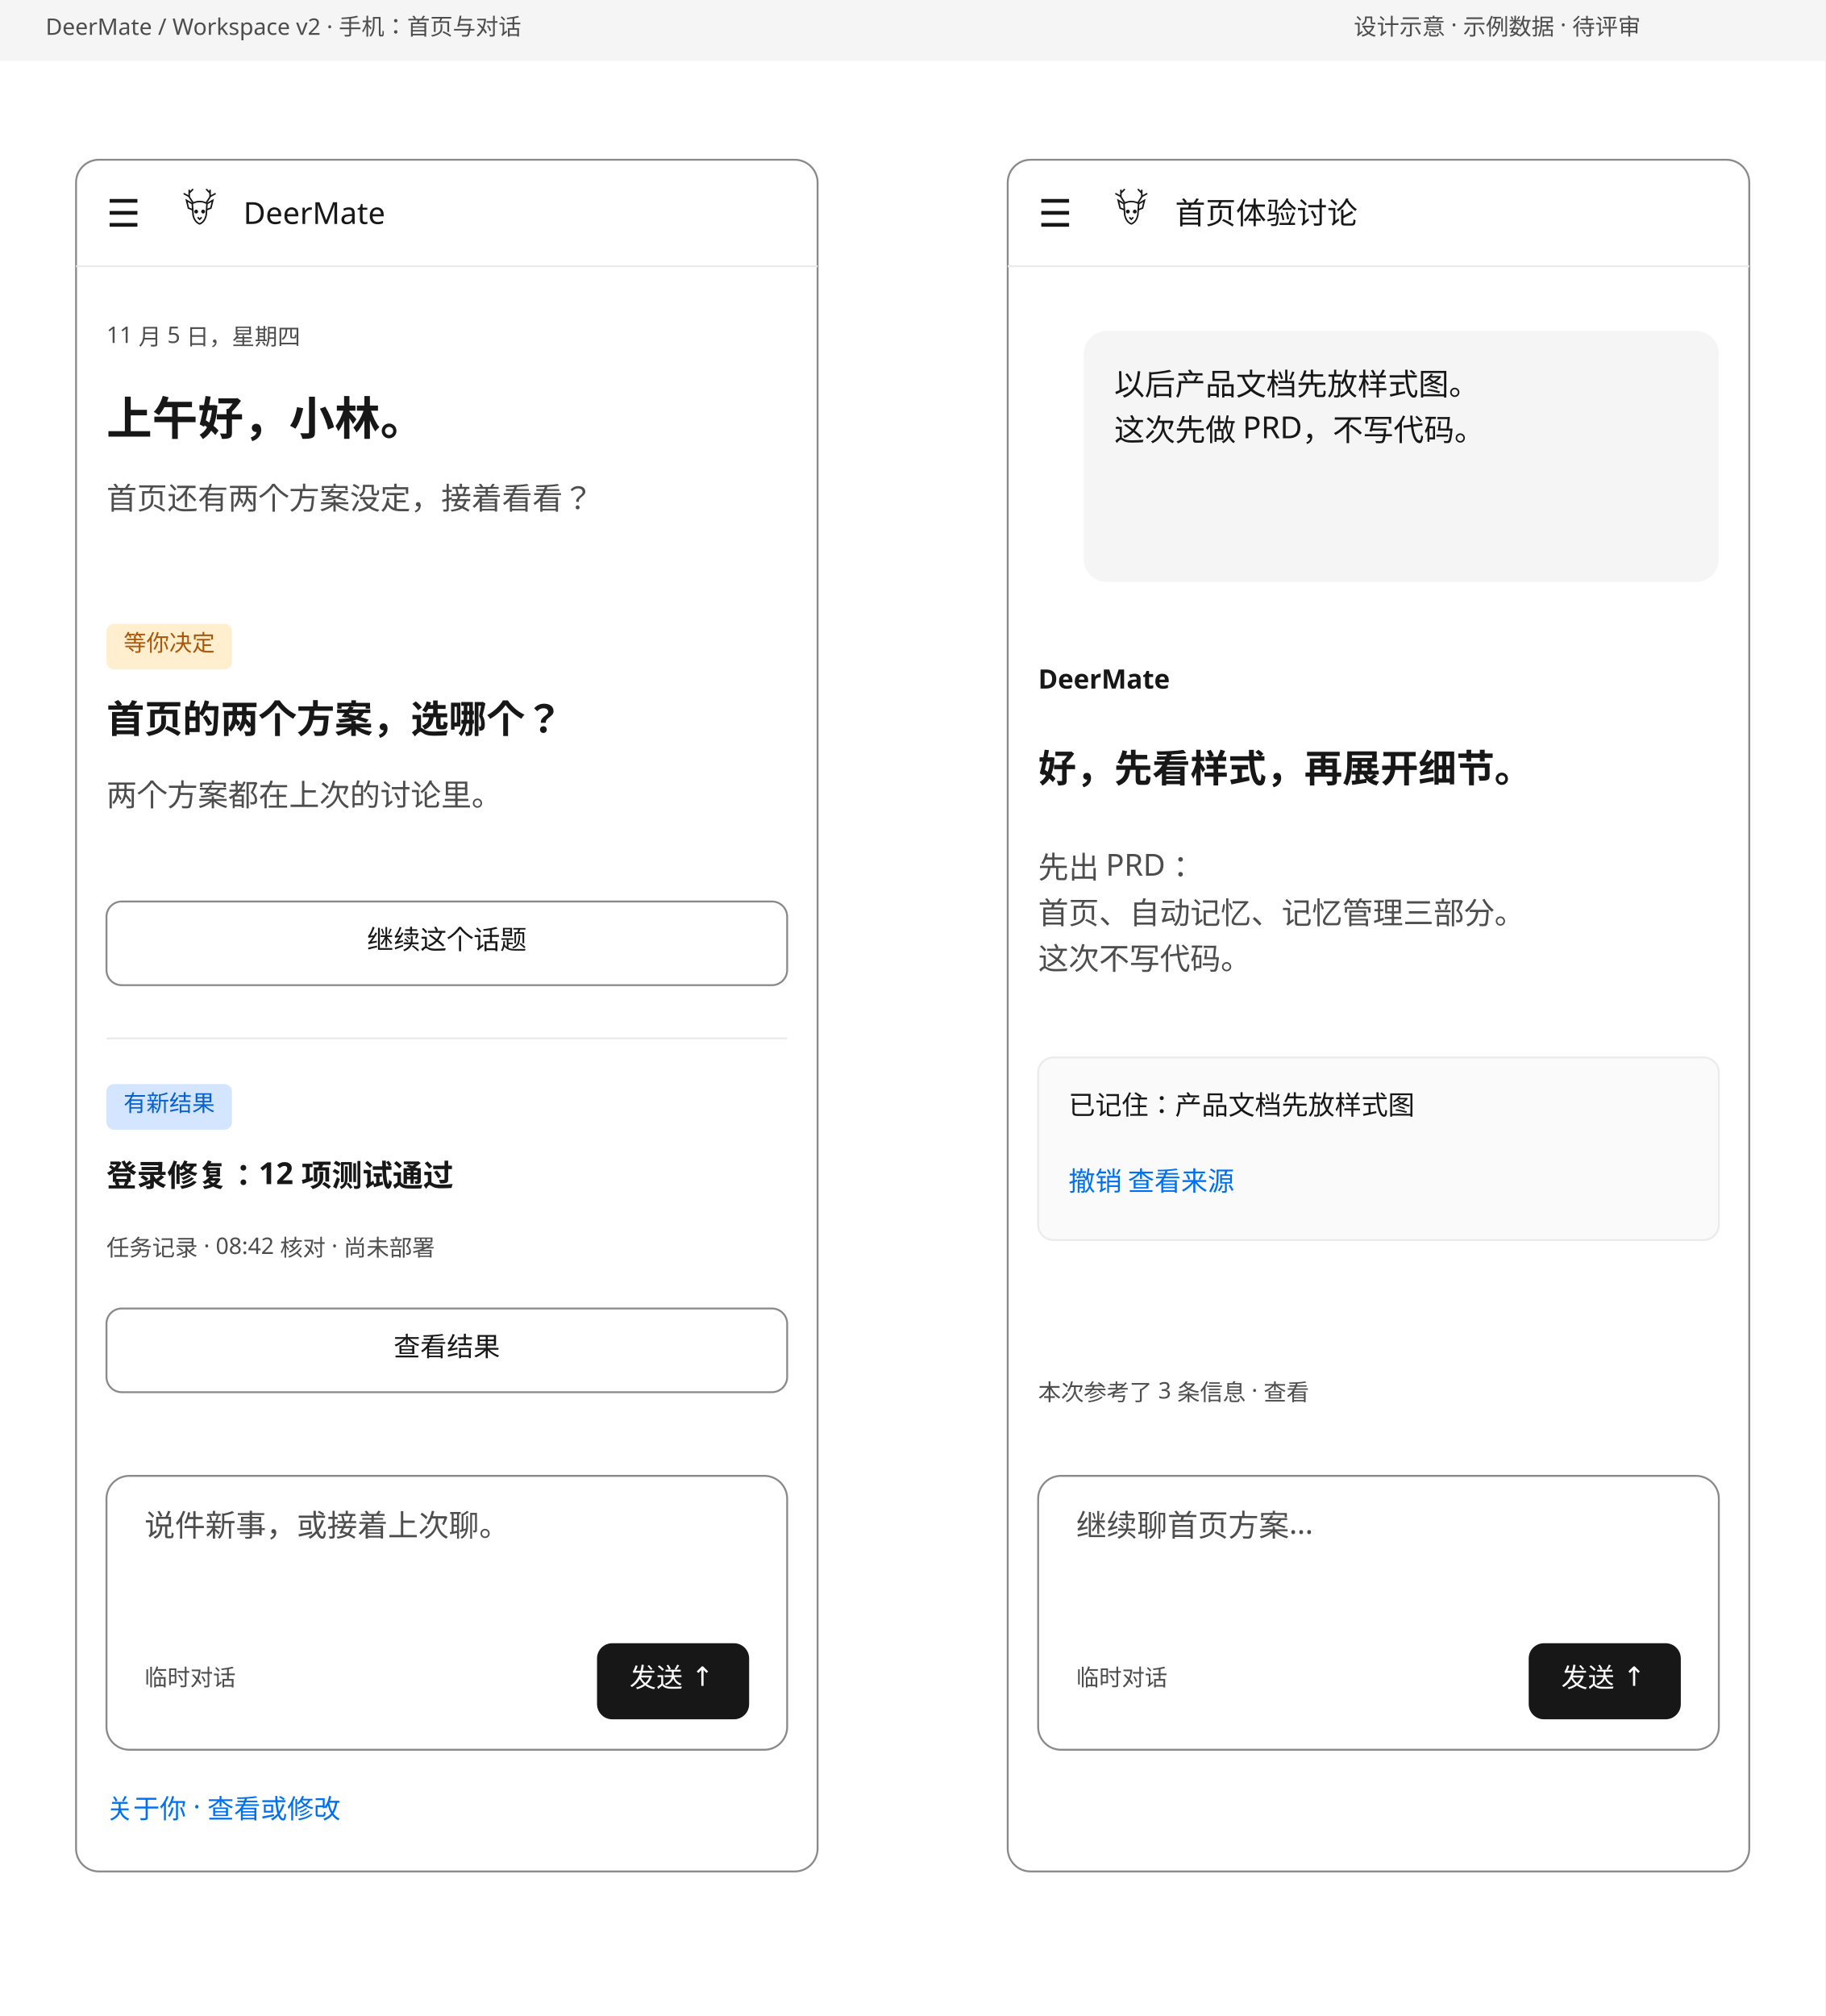
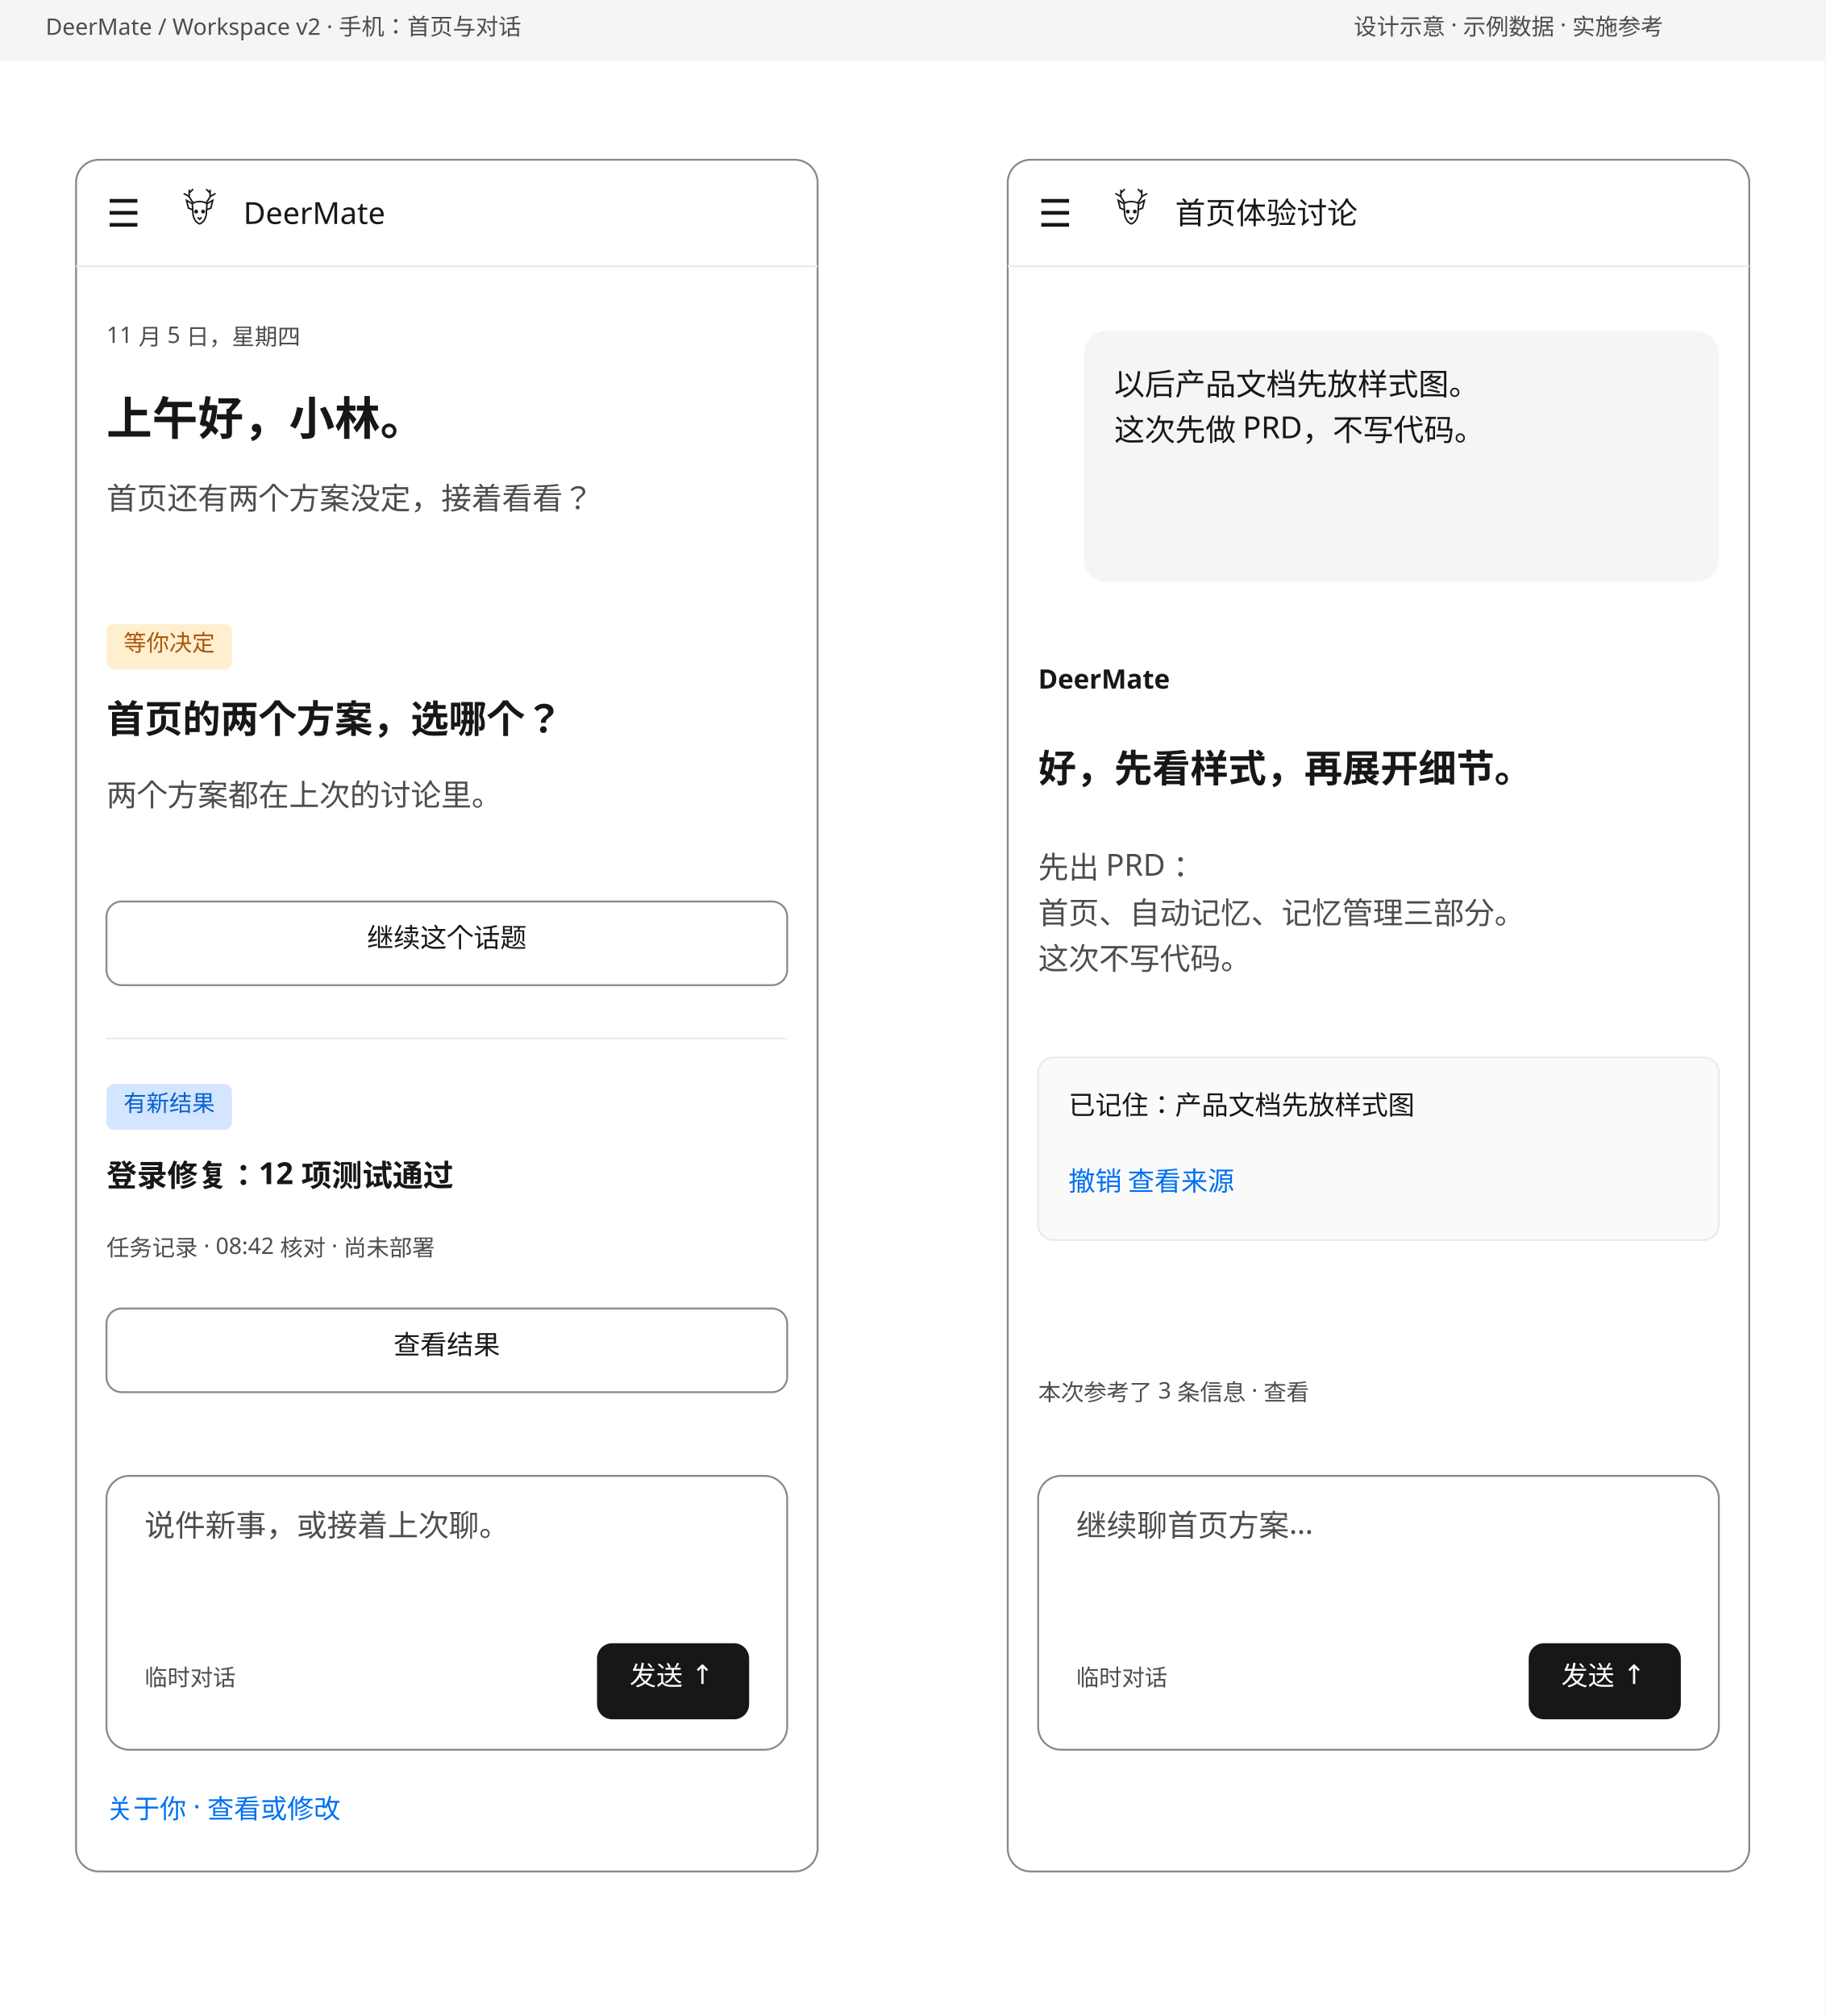
<svg xmlns="http://www.w3.org/2000/svg" width="960" height="1060" viewBox="0 0 960 1060" role="img">
  <rect x="0" y="0" width="960" height="1060" rx="0" fill="#ffffff" />
  <rect x="0" y="0" width="960" height="32" rx="0" fill="#f5f5f5" />
  <text x="24" y="18.32" font-family="Arial Unicode MS, PingFang SC, system-ui, sans-serif" font-size="12" font-weight="400" fill="#4d4d4d">DeerMate / Workspace v2  ·  手机：首页与对话</text>
-   <text x="712" y="18.32" font-family="Arial Unicode MS, PingFang SC, system-ui, sans-serif" font-size="12" font-weight="400" fill="#4d4d4d">设计示意 · 示例数据 · 待评审</text>
+   <text x="712" y="18.32" font-family="Arial Unicode MS, PingFang SC, system-ui, sans-serif" font-size="12" font-weight="400" fill="#4d4d4d">设计示意 · 示例数据 · 实施参考</text>
  <rect x="40" y="84" width="390" height="900" rx="12" fill="#ffffff" stroke="#8a8a8a" />
  <path d="M40 140 L430 140" fill="none" stroke="#ebebeb" />
  <text x="56" y="119.2" font-family="Arial Unicode MS, PingFang SC, system-ui, sans-serif" font-size="20" font-weight="400" fill="#171717">☰</text>
  <g transform="translate(92 96) scale(0.203125)" fill="none" stroke="#171717" stroke-width="4" stroke-linecap="round">
    <path d="M46 51 37 37 37 20M37 36 24 29M37 27 46 18M82 51 91 37 91 20M91 36 104 29M91 27 82 18" />
    <path d="M44 54 30 46 35 66 45 70M84 54 98 46 93 66 83 70M45 54Q64 44 83 54L81 84Q77 102 64 107Q51 102 47 84Z" />
    <circle cx="55" cy="75" r="3" fill="#171717" />
    <circle cx="73" cy="75" r="3" fill="#171717" />
    <path d="M60 91 64 95 68 91" />
  </g>
  <text x="128" y="117.76" font-family="Arial Unicode MS, PingFang SC, system-ui, sans-serif" font-size="16" font-weight="500" fill="#171717">DeerMate</text>
  <rect x="530" y="84" width="390" height="900" rx="12" fill="#ffffff" stroke="#8a8a8a" />
  <path d="M530 140 L920 140" fill="none" stroke="#ebebeb" />
  <text x="546" y="119.2" font-family="Arial Unicode MS, PingFang SC, system-ui, sans-serif" font-size="20" font-weight="400" fill="#171717">☰</text>
  <g transform="translate(582 96) scale(0.203125)" fill="none" stroke="#171717" stroke-width="4" stroke-linecap="round">
    <path d="M46 51 37 37 37 20M37 36 24 29M37 27 46 18M82 51 91 37 91 20M91 36 104 29M91 27 82 18" />
    <path d="M44 54 30 46 35 66 45 70M84 54 98 46 93 66 83 70M45 54Q64 44 83 54L81 84Q77 102 64 107Q51 102 47 84Z" />
    <circle cx="55" cy="75" r="3" fill="#171717" />
    <circle cx="73" cy="75" r="3" fill="#171717" />
    <path d="M60 91 64 95 68 91" />
  </g>
  <text x="618" y="117.76" font-family="Arial Unicode MS, PingFang SC, system-ui, sans-serif" font-size="16" font-weight="500" fill="#171717">首页体验讨论</text>
  <text x="56" y="180.32" font-family="Arial Unicode MS, PingFang SC, system-ui, sans-serif" font-size="12" font-weight="400" fill="#4d4d4d">11 月 5 日，星期四</text>
  <text x="56" y="228.64" font-family="Arial Unicode MS, PingFang SC, system-ui, sans-serif" font-size="24" font-weight="600" fill="#171717">上午好，小林。</text>
  <text x="56" y="267.76" font-family="Arial Unicode MS, PingFang SC, system-ui, sans-serif" font-size="16" font-weight="400" fill="#4d4d4d">首页还有两个方案没定，接着看看？</text>
  <rect x="56" y="328" width="66" height="24" rx="4" fill="#ffefcf" />
  <text x="65" y="342.32" font-family="Arial Unicode MS, PingFang SC, system-ui, sans-serif" font-size="12" font-weight="500" fill="#ab570a">等你决定</text>
  <text x="56" y="385.2" font-family="Arial Unicode MS, PingFang SC, system-ui, sans-serif" font-size="20" font-weight="600" fill="#171717">首页的两个方案，选哪个？</text>
  <text x="56" y="423.76" font-family="Arial Unicode MS, PingFang SC, system-ui, sans-serif" font-size="16" font-weight="400" fill="#4d4d4d">两个方案都在上次的讨论里。</text>
  <rect x="56" y="474" width="358" height="44" rx="8" fill="#ffffff" stroke="#8a8a8a" />
-   <text x="193" y="499.04" font-family="Arial Unicode MS, PingFang SC, system-ui, sans-serif" font-size="14" font-weight="500" fill="#171717">继续这个话题</text>
+   <text x="193" y="498.04" font-family="Arial Unicode MS, PingFang SC, system-ui, sans-serif" font-size="14" font-weight="500" fill="#171717">继续这个话题</text>
  <path d="M56 546 L414 546" fill="none" stroke="#ebebeb" />
  <rect x="56" y="570" width="66" height="24" rx="4" fill="#d3e5ff" />
  <text x="65" y="584.32" font-family="Arial Unicode MS, PingFang SC, system-ui, sans-serif" font-size="12" font-weight="500" fill="#0761d1">有新结果</text>
  <text x="56" y="623.76" font-family="Arial Unicode MS, PingFang SC, system-ui, sans-serif" font-size="16" font-weight="600" fill="#171717">登录修复：12 项测试通过</text>
  <text x="56" y="660.32" font-family="Arial Unicode MS, PingFang SC, system-ui, sans-serif" font-size="12" font-weight="400" fill="#4d4d4d">任务记录 · 08:42 核对 · 尚未部署</text>
  <rect x="56" y="688" width="358" height="44" rx="8" fill="#ffffff" stroke="#8a8a8a" />
-   <text x="207" y="713.04" font-family="Arial Unicode MS, PingFang SC, system-ui, sans-serif" font-size="14" font-weight="500" fill="#171717">查看结果</text>
+   <text x="207" y="712.04" font-family="Arial Unicode MS, PingFang SC, system-ui, sans-serif" font-size="14" font-weight="500" fill="#171717">查看结果</text>
  <rect x="56" y="776" width="358" height="144" rx="12" fill="#ffffff" stroke="#8a8a8a" />
  <text x="76" y="807.76" font-family="Arial Unicode MS, PingFang SC, system-ui, sans-serif" font-size="16" font-weight="400" fill="#4d4d4d">说件新事，或接着上次聊。</text>
  <text x="76" y="886.32" font-family="Arial Unicode MS, PingFang SC, system-ui, sans-serif" font-size="12" font-weight="400" fill="#4d4d4d">临时对话</text>
  <rect x="314" y="864" width="80" height="40" rx="8" fill="#171717" />
-   <text x="331.12" y="887.04" font-family="Arial Unicode MS, PingFang SC, system-ui, sans-serif" font-size="14" font-weight="500" fill="#ffffff">发送  ↑</text>
+   <text x="331.12" y="886.04" font-family="Arial Unicode MS, PingFang SC, system-ui, sans-serif" font-size="14" font-weight="500" fill="#ffffff">发送  ↑</text>
  <text x="56" y="956.04" font-family="Arial Unicode MS, PingFang SC, system-ui, sans-serif" font-size="14" font-weight="400" fill="#0070f3">关于你   ·   查看或修改</text>
  <rect x="570" y="174" width="334" height="132" rx="12" fill="#f5f5f5" />
  <text x="586" y="207.76" font-family="Arial Unicode MS, PingFang SC, system-ui, sans-serif" font-size="16" font-weight="400" fill="#171717">以后产品文档先放样式图。</text>
  <text x="586" y="231.76" font-family="Arial Unicode MS, PingFang SC, system-ui, sans-serif" font-size="16" font-weight="400" fill="#171717">这次先做 PRD，不写代码。</text>
  <text x="546" y="362.04" font-family="Arial Unicode MS, PingFang SC, system-ui, sans-serif" font-size="14" font-weight="600" fill="#171717">DeerMate</text>
  <text x="546" y="411.2" font-family="Arial Unicode MS, PingFang SC, system-ui, sans-serif" font-size="20" font-weight="600" fill="#171717">好，先看样式，再展开细节。</text>
  <text x="546" y="461.76" font-family="Arial Unicode MS, PingFang SC, system-ui, sans-serif" font-size="16" font-weight="400" fill="#4d4d4d">先出 PRD：</text>
  <text x="546" y="485.76" font-family="Arial Unicode MS, PingFang SC, system-ui, sans-serif" font-size="16" font-weight="400" fill="#4d4d4d">首页、自动记忆、记忆管理三部分。</text>
  <text x="546" y="509.76" font-family="Arial Unicode MS, PingFang SC, system-ui, sans-serif" font-size="16" font-weight="400" fill="#4d4d4d">这次不写代码。</text>
  <rect x="546" y="556" width="358" height="96" rx="8" fill="#fafafa" stroke="#ebebeb" />
  <text x="562" y="586.04" font-family="Arial Unicode MS, PingFang SC, system-ui, sans-serif" font-size="14" font-weight="400" fill="#171717">已记住：产品文档先放样式图</text>
  <text x="562" y="626.04" font-family="Arial Unicode MS, PingFang SC, system-ui, sans-serif" font-size="14" font-weight="400" fill="#0070f3">撤销   查看来源</text>
  <text x="546" y="736.32" font-family="Arial Unicode MS, PingFang SC, system-ui, sans-serif" font-size="12" font-weight="400" fill="#4d4d4d">本次参考了 3 条信息 · 查看</text>
  <rect x="546" y="776" width="358" height="144" rx="12" fill="#ffffff" stroke="#8a8a8a" />
  <text x="566" y="807.76" font-family="Arial Unicode MS, PingFang SC, system-ui, sans-serif" font-size="16" font-weight="400" fill="#4d4d4d">继续聊首页方案…</text>
  <text x="566" y="886.32" font-family="Arial Unicode MS, PingFang SC, system-ui, sans-serif" font-size="12" font-weight="400" fill="#4d4d4d">临时对话</text>
  <rect x="804" y="864" width="80" height="40" rx="8" fill="#171717" />
-   <text x="821.12" y="887.04" font-family="Arial Unicode MS, PingFang SC, system-ui, sans-serif" font-size="14" font-weight="500" fill="#ffffff">发送  ↑</text>
+   <text x="821.12" y="886.04" font-family="Arial Unicode MS, PingFang SC, system-ui, sans-serif" font-size="14" font-weight="500" fill="#ffffff">发送  ↑</text>
</svg>
